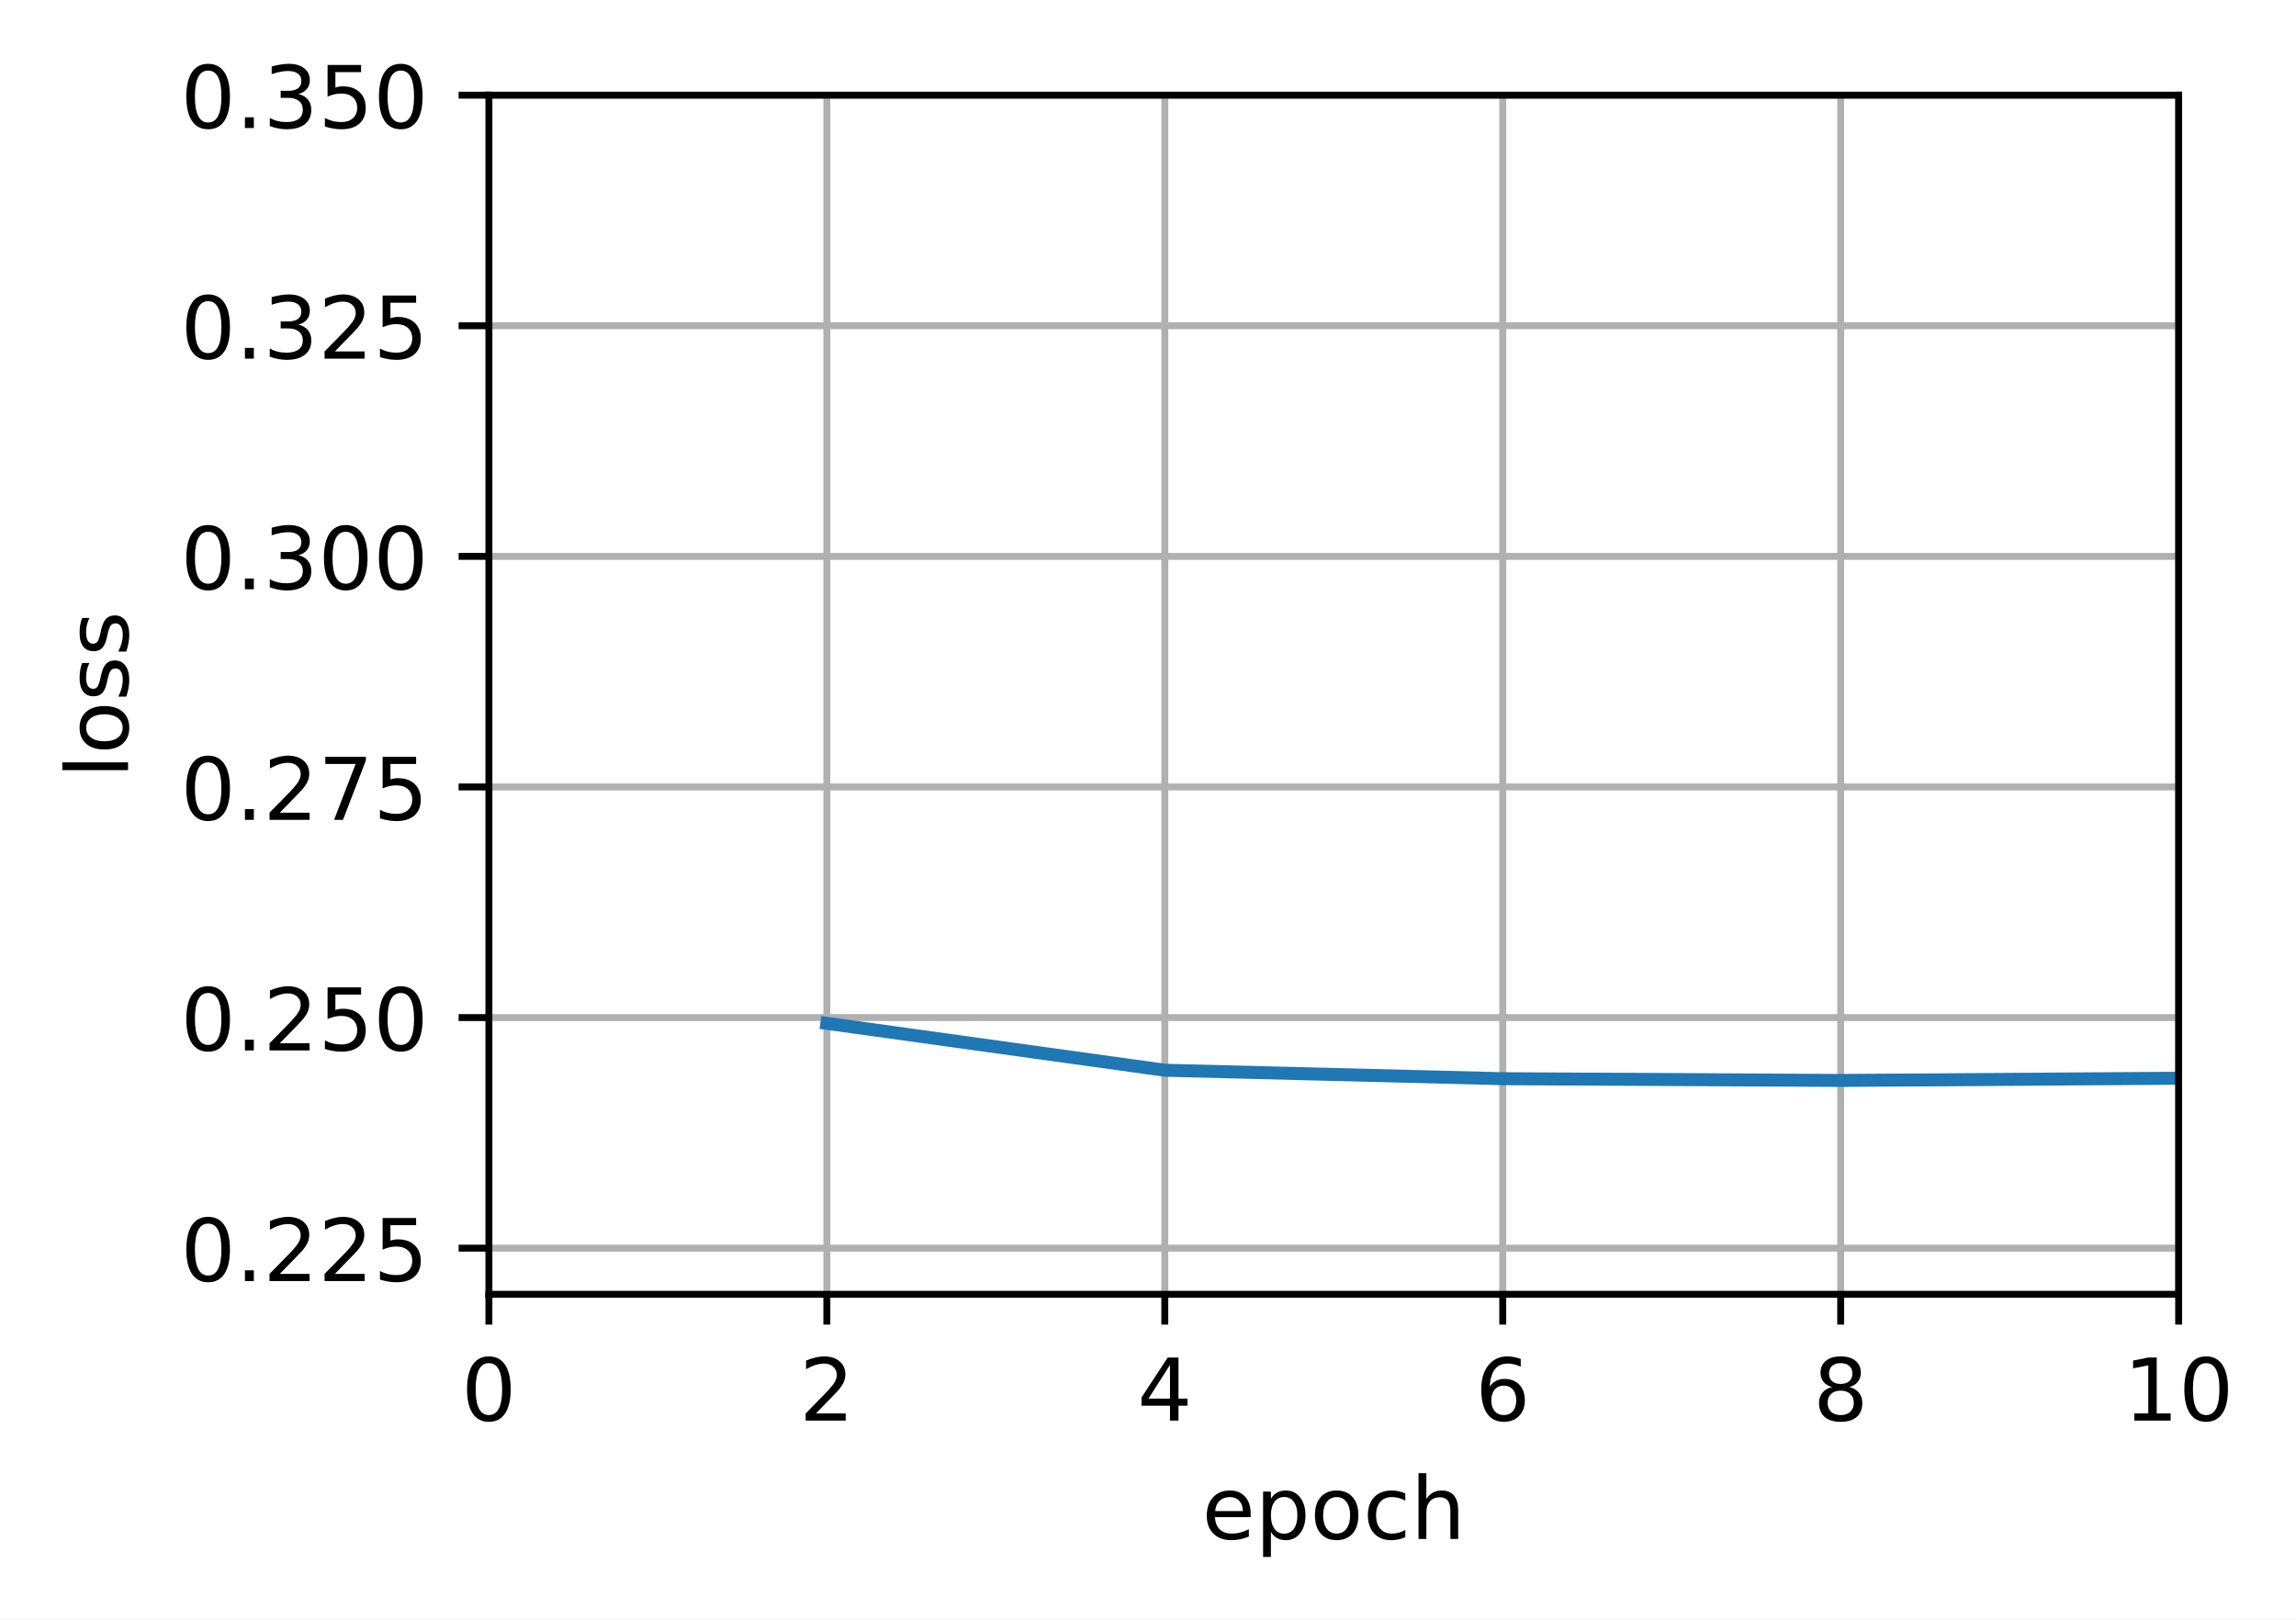
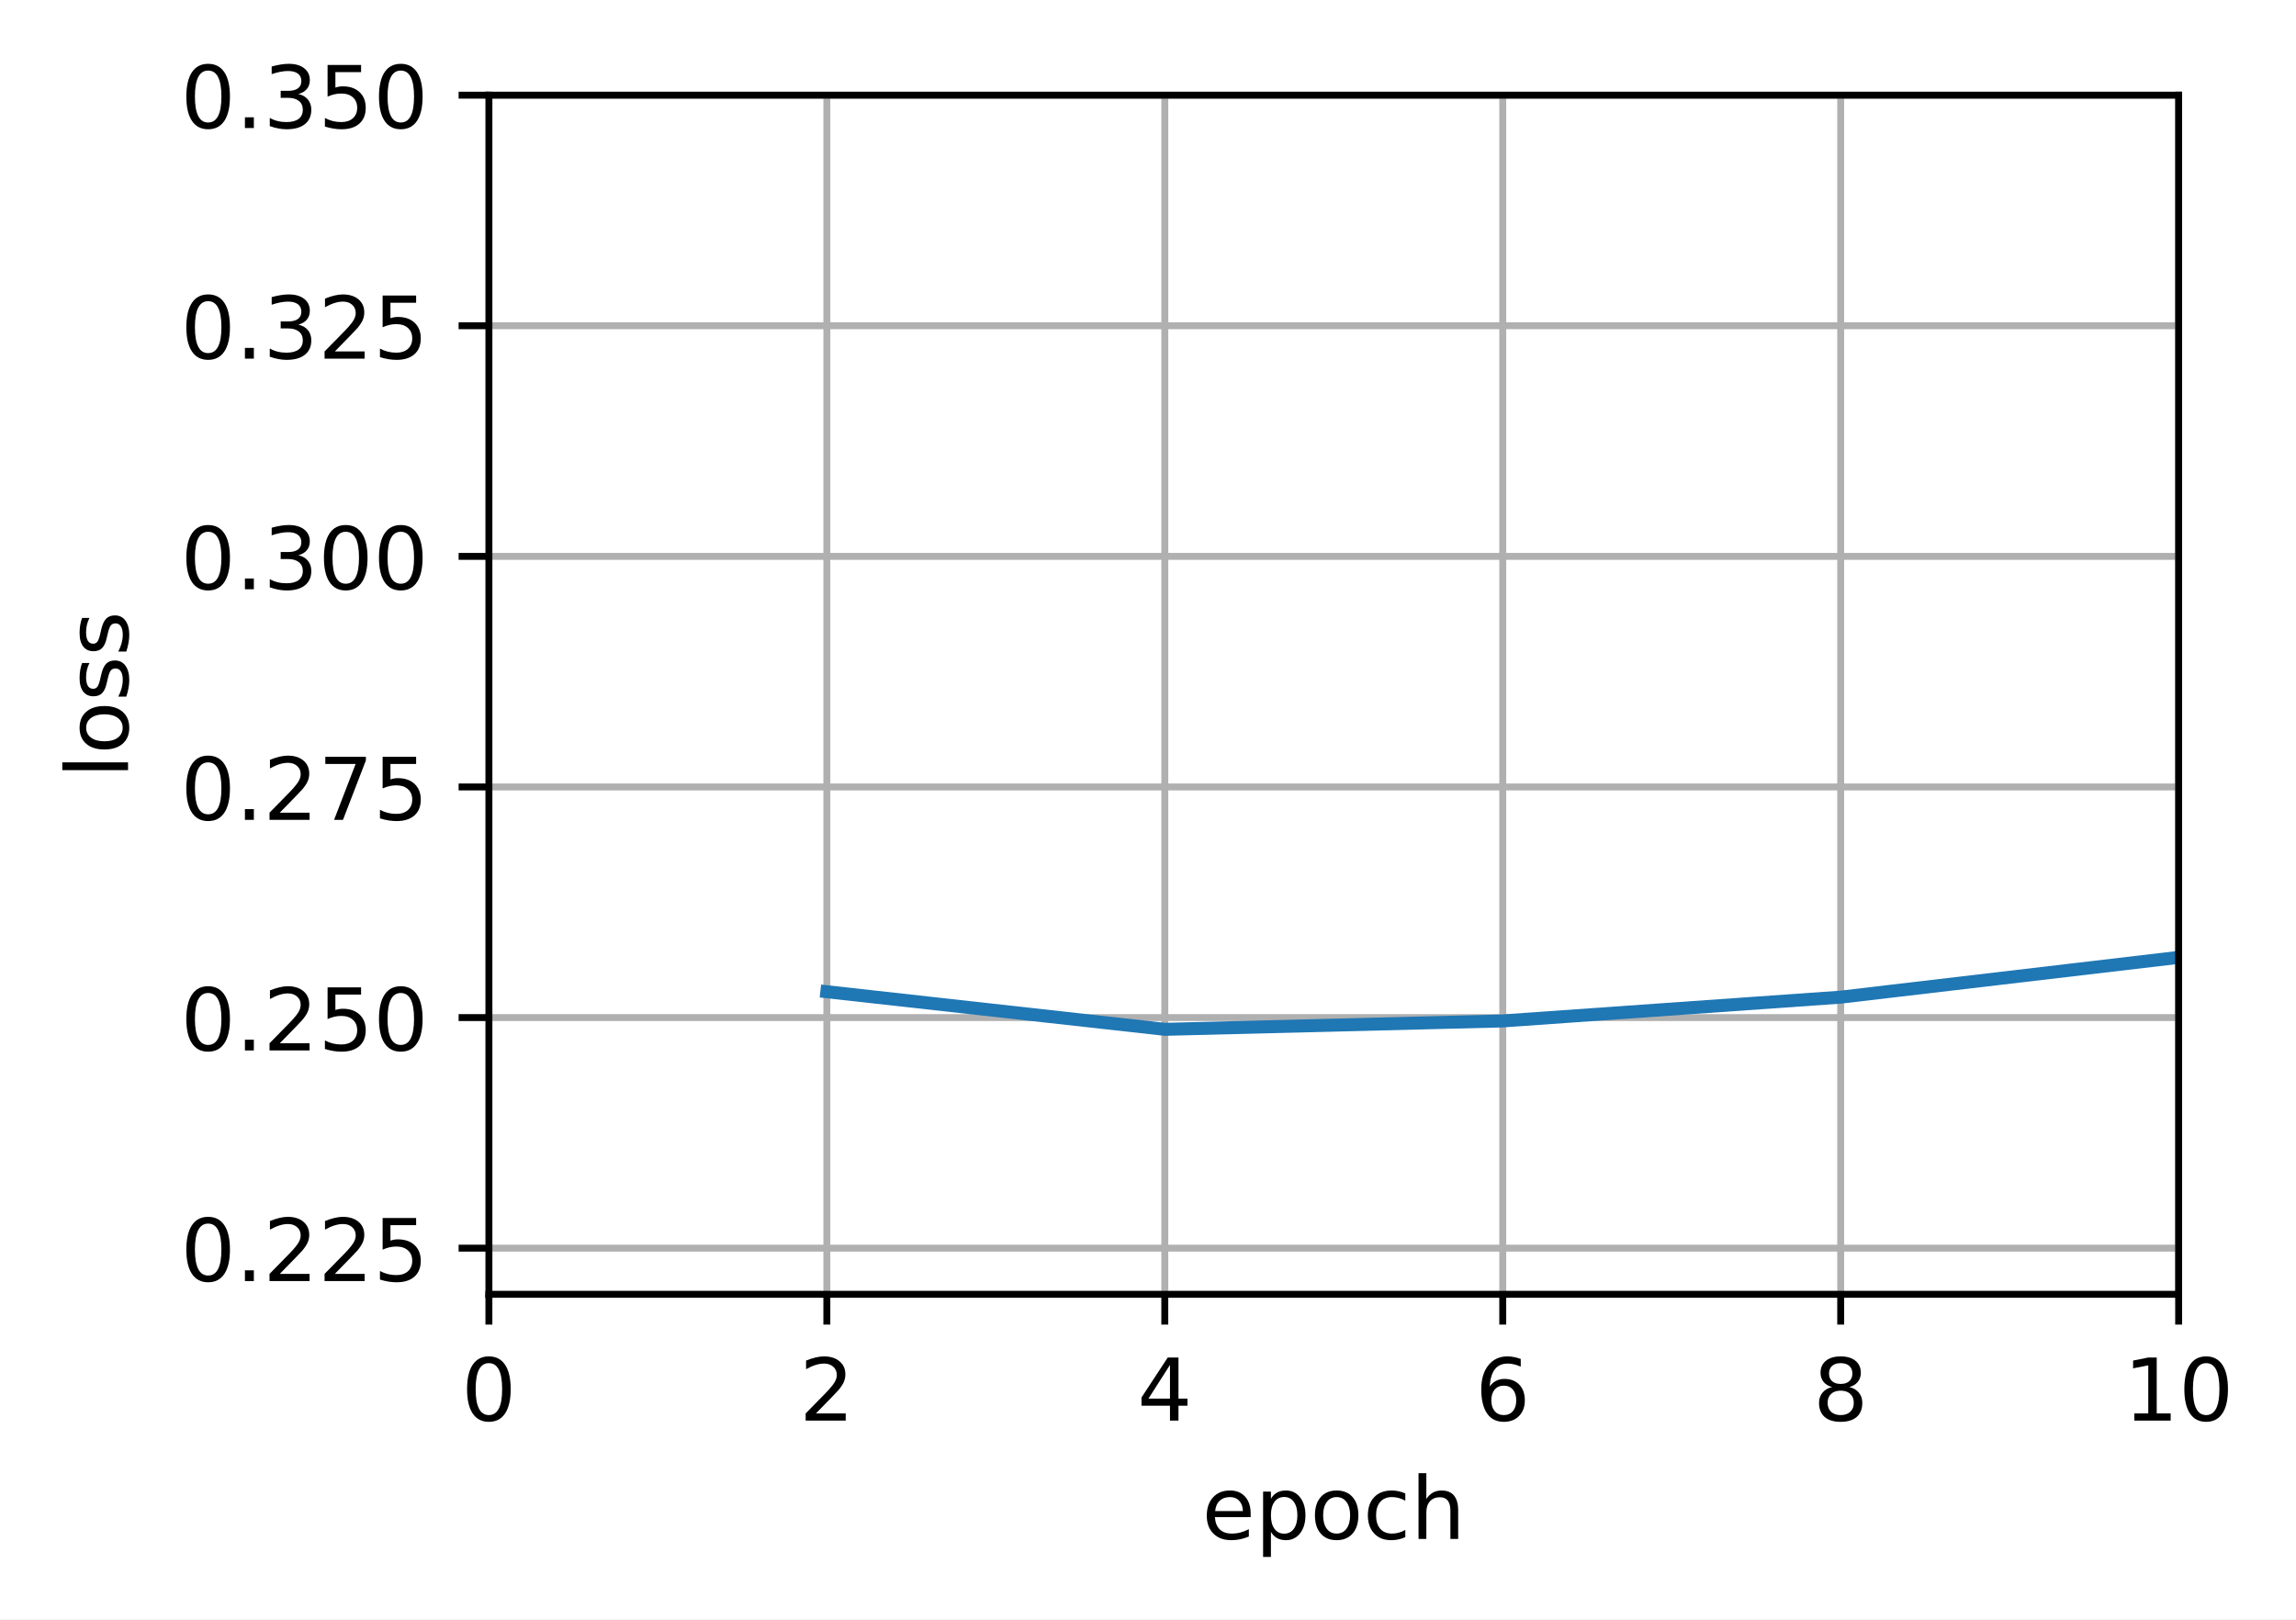
<svg xmlns="http://www.w3.org/2000/svg" xmlns:xlink="http://www.w3.org/1999/xlink" width="265.369pt" height="187.155pt" viewBox="0 0 265.369 187.155" version="1.1">
  <defs>
    <style type="text/css">*{stroke-linejoin: round; stroke-linecap: butt}</style>
  </defs>
  <g id="figure_1">
    <g id="patch_1">
      <path d="M -0 187.155  L 265.369 187.155  L 265.369 -0  L -0 -0  z " style="fill: #ffffff" />
    </g>
    <g id="axes_1">
      <g id="patch_2">
        <path d="M 56.506 149.599  L 251.806 149.599  L 251.806 10.999  L 56.506 10.999  z " style="fill: #ffffff" />
      </g>
      <g id="matplotlib.axis_1">
        <g id="xtick_1">
          <g id="line2d_1">
-             <path d="M 56.506 149.599  L 56.506 10.999  " clip-path="url(#p209140a55d)" style="fill: none; stroke: #b0b0b0; stroke-width: 0.8; stroke-linecap: square" />
+             <path d="M 56.506 149.599  L 56.506 10.999  " clip-path="url(#p666cf7b7aa)" style="fill: none; stroke: #b0b0b0; stroke-width: 0.8; stroke-linecap: square" />
          </g>
          <g id="line2d_2">
            <defs>
-               <path id="mf3496a4bae" d="M 0 0  L 0 3.5  " style="stroke: #000000; stroke-width: 0.8" />
+               <path id="m86f810849b" d="M 0 0  L 0 3.5  " style="stroke: #000000; stroke-width: 0.8" />
            </defs>
            <g>
-               <use xlink:href="#mf3496a4bae" x="56.506" y="149.599" style="stroke: #000000; stroke-width: 0.8" />
+               <use xlink:href="#m86f810849b" x="56.506" y="149.599" style="stroke: #000000; stroke-width: 0.8" />
            </g>
          </g>
          <g id="text_1">
            <g transform="translate(53.325 164.1977) scale(0.1 -0.1)">
              <defs>
                <path id="DejaVuSans-30" d="M 2034 4250  Q 1547 4250 1301 3770  Q 1056 3291 1056 2328  Q 1056 1369 1301 889  Q 1547 409 2034 409  Q 2525 409 2770 889  Q 3016 1369 3016 2328  Q 3016 3291 2770 3770  Q 2525 4250 2034 4250  z M 2034 4750  Q 2819 4750 3233 4129  Q 3647 3509 3647 2328  Q 3647 1150 3233 529  Q 2819 -91 2034 -91  Q 1250 -91 836 529  Q 422 1150 422 2328  Q 422 3509 836 4129  Q 1250 4750 2034 4750  z " transform="scale(0.015625)" />
              </defs>
              <use xlink:href="#DejaVuSans-30" />
            </g>
          </g>
        </g>
        <g id="xtick_2">
          <g id="line2d_3">
-             <path d="M 95.566 149.599  L 95.566 10.999  " clip-path="url(#p209140a55d)" style="fill: none; stroke: #b0b0b0; stroke-width: 0.8; stroke-linecap: square" />
+             <path d="M 95.566 149.599  L 95.566 10.999  " clip-path="url(#p666cf7b7aa)" style="fill: none; stroke: #b0b0b0; stroke-width: 0.8; stroke-linecap: square" />
          </g>
          <g id="line2d_4">
            <g>
-               <use xlink:href="#mf3496a4bae" x="95.566" y="149.599" style="stroke: #000000; stroke-width: 0.8" />
+               <use xlink:href="#m86f810849b" x="95.566" y="149.599" style="stroke: #000000; stroke-width: 0.8" />
            </g>
          </g>
          <g id="text_2">
            <g transform="translate(92.385 164.1977) scale(0.1 -0.1)">
              <defs>
                <path id="DejaVuSans-32" d="M 1228 531  L 3431 531  L 3431 0  L 469 0  L 469 531  Q 828 903 1448 1529  Q 2069 2156 2228 2338  Q 2531 2678 2651 2914  Q 2772 3150 2772 3378  Q 2772 3750 2511 3984  Q 2250 4219 1831 4219  Q 1534 4219 1204 4116  Q 875 4013 500 3803  L 500 4441  Q 881 4594 1212 4672  Q 1544 4750 1819 4750  Q 2544 4750 2975 4387  Q 3406 4025 3406 3419  Q 3406 3131 3298 2873  Q 3191 2616 2906 2266  Q 2828 2175 2409 1742  Q 1991 1309 1228 531  z " transform="scale(0.015625)" />
              </defs>
              <use xlink:href="#DejaVuSans-32" />
            </g>
          </g>
        </g>
        <g id="xtick_3">
          <g id="line2d_5">
-             <path d="M 134.626 149.599  L 134.626 10.999  " clip-path="url(#p209140a55d)" style="fill: none; stroke: #b0b0b0; stroke-width: 0.8; stroke-linecap: square" />
+             <path d="M 134.626 149.599  L 134.626 10.999  " clip-path="url(#p666cf7b7aa)" style="fill: none; stroke: #b0b0b0; stroke-width: 0.8; stroke-linecap: square" />
          </g>
          <g id="line2d_6">
            <g>
-               <use xlink:href="#mf3496a4bae" x="134.626" y="149.599" style="stroke: #000000; stroke-width: 0.8" />
+               <use xlink:href="#m86f810849b" x="134.626" y="149.599" style="stroke: #000000; stroke-width: 0.8" />
            </g>
          </g>
          <g id="text_3">
            <g transform="translate(131.445 164.1977) scale(0.1 -0.1)">
              <defs>
                <path id="DejaVuSans-34" d="M 2419 4116  L 825 1625  L 2419 1625  L 2419 4116  z M 2253 4666  L 3047 4666  L 3047 1625  L 3713 1625  L 3713 1100  L 3047 1100  L 3047 0  L 2419 0  L 2419 1100  L 313 1100  L 313 1709  L 2253 4666  z " transform="scale(0.015625)" />
              </defs>
              <use xlink:href="#DejaVuSans-34" />
            </g>
          </g>
        </g>
        <g id="xtick_4">
          <g id="line2d_7">
-             <path d="M 173.686 149.599  L 173.686 10.999  " clip-path="url(#p209140a55d)" style="fill: none; stroke: #b0b0b0; stroke-width: 0.8; stroke-linecap: square" />
+             <path d="M 173.686 149.599  L 173.686 10.999  " clip-path="url(#p666cf7b7aa)" style="fill: none; stroke: #b0b0b0; stroke-width: 0.8; stroke-linecap: square" />
          </g>
          <g id="line2d_8">
            <g>
-               <use xlink:href="#mf3496a4bae" x="173.686" y="149.599" style="stroke: #000000; stroke-width: 0.8" />
+               <use xlink:href="#m86f810849b" x="173.686" y="149.599" style="stroke: #000000; stroke-width: 0.8" />
            </g>
          </g>
          <g id="text_4">
            <g transform="translate(170.505 164.1977) scale(0.1 -0.1)">
              <defs>
                <path id="DejaVuSans-36" d="M 2113 2584  Q 1688 2584 1439 2293  Q 1191 2003 1191 1497  Q 1191 994 1439 701  Q 1688 409 2113 409  Q 2538 409 2786 701  Q 3034 994 3034 1497  Q 3034 2003 2786 2293  Q 2538 2584 2113 2584  z M 3366 4563  L 3366 3988  Q 3128 4100 2886 4159  Q 2644 4219 2406 4219  Q 1781 4219 1451 3797  Q 1122 3375 1075 2522  Q 1259 2794 1537 2939  Q 1816 3084 2150 3084  Q 2853 3084 3261 2657  Q 3669 2231 3669 1497  Q 3669 778 3244 343  Q 2819 -91 2113 -91  Q 1303 -91 875 529  Q 447 1150 447 2328  Q 447 3434 972 4092  Q 1497 4750 2381 4750  Q 2619 4750 2861 4703  Q 3103 4656 3366 4563  z " transform="scale(0.015625)" />
              </defs>
              <use xlink:href="#DejaVuSans-36" />
            </g>
          </g>
        </g>
        <g id="xtick_5">
          <g id="line2d_9">
-             <path d="M 212.746 149.599  L 212.746 10.999  " clip-path="url(#p209140a55d)" style="fill: none; stroke: #b0b0b0; stroke-width: 0.8; stroke-linecap: square" />
+             <path d="M 212.746 149.599  L 212.746 10.999  " clip-path="url(#p666cf7b7aa)" style="fill: none; stroke: #b0b0b0; stroke-width: 0.8; stroke-linecap: square" />
          </g>
          <g id="line2d_10">
            <g>
-               <use xlink:href="#mf3496a4bae" x="212.746" y="149.599" style="stroke: #000000; stroke-width: 0.8" />
+               <use xlink:href="#m86f810849b" x="212.746" y="149.599" style="stroke: #000000; stroke-width: 0.8" />
            </g>
          </g>
          <g id="text_5">
            <g transform="translate(209.565 164.1977) scale(0.1 -0.1)">
              <defs>
                <path id="DejaVuSans-38" d="M 2034 2216  Q 1584 2216 1326 1975  Q 1069 1734 1069 1313  Q 1069 891 1326 650  Q 1584 409 2034 409  Q 2484 409 2743 651  Q 3003 894 3003 1313  Q 3003 1734 2745 1975  Q 2488 2216 2034 2216  z M 1403 2484  Q 997 2584 770 2862  Q 544 3141 544 3541  Q 544 4100 942 4425  Q 1341 4750 2034 4750  Q 2731 4750 3128 4425  Q 3525 4100 3525 3541  Q 3525 3141 3298 2862  Q 3072 2584 2669 2484  Q 3125 2378 3379 2068  Q 3634 1759 3634 1313  Q 3634 634 3220 271  Q 2806 -91 2034 -91  Q 1263 -91 848 271  Q 434 634 434 1313  Q 434 1759 690 2068  Q 947 2378 1403 2484  z M 1172 3481  Q 1172 3119 1398 2916  Q 1625 2713 2034 2713  Q 2441 2713 2670 2916  Q 2900 3119 2900 3481  Q 2900 3844 2670 4047  Q 2441 4250 2034 4250  Q 1625 4250 1398 4047  Q 1172 3844 1172 3481  z " transform="scale(0.015625)" />
              </defs>
              <use xlink:href="#DejaVuSans-38" />
            </g>
          </g>
        </g>
        <g id="xtick_6">
          <g id="line2d_11">
-             <path d="M 251.806 149.599  L 251.806 10.999  " clip-path="url(#p209140a55d)" style="fill: none; stroke: #b0b0b0; stroke-width: 0.8; stroke-linecap: square" />
+             <path d="M 251.806 149.599  L 251.806 10.999  " clip-path="url(#p666cf7b7aa)" style="fill: none; stroke: #b0b0b0; stroke-width: 0.8; stroke-linecap: square" />
          </g>
          <g id="line2d_12">
            <g>
-               <use xlink:href="#mf3496a4bae" x="251.806" y="149.599" style="stroke: #000000; stroke-width: 0.8" />
+               <use xlink:href="#m86f810849b" x="251.806" y="149.599" style="stroke: #000000; stroke-width: 0.8" />
            </g>
          </g>
          <g id="text_6">
            <g transform="translate(245.4437 164.1977) scale(0.1 -0.1)">
              <defs>
                <path id="DejaVuSans-31" d="M 794 531  L 1825 531  L 1825 4091  L 703 3866  L 703 4441  L 1819 4666  L 2450 4666  L 2450 531  L 3481 531  L 3481 0  L 794 0  L 794 531  z " transform="scale(0.015625)" />
              </defs>
              <use xlink:href="#DejaVuSans-31" />
              <use xlink:href="#DejaVuSans-30" x="63.623" />
            </g>
          </g>
        </g>
        <g id="text_7">
          <g transform="translate(138.9281 177.8758) scale(0.1 -0.1)">
            <defs>
              <path id="DejaVuSans-65" d="M 3597 1894  L 3597 1613  L 953 1613  Q 991 1019 1311 708  Q 1631 397 2203 397  Q 2534 397 2845 478  Q 3156 559 3463 722  L 3463 178  Q 3153 47 2828 -22  Q 2503 -91 2169 -91  Q 1331 -91 842 396  Q 353 884 353 1716  Q 353 2575 817 3079  Q 1281 3584 2069 3584  Q 2775 3584 3186 3129  Q 3597 2675 3597 1894  z M 3022 2063  Q 3016 2534 2758 2815  Q 2500 3097 2075 3097  Q 1594 3097 1305 2825  Q 1016 2553 972 2059  L 3022 2063  z " transform="scale(0.015625)" />
              <path id="DejaVuSans-70" d="M 1159 525  L 1159 -1331  L 581 -1331  L 581 3500  L 1159 3500  L 1159 2969  Q 1341 3281 1617 3432  Q 1894 3584 2278 3584  Q 2916 3584 3314 3078  Q 3713 2572 3713 1747  Q 3713 922 3314 415  Q 2916 -91 2278 -91  Q 1894 -91 1617 61  Q 1341 213 1159 525  z M 3116 1747  Q 3116 2381 2855 2742  Q 2594 3103 2138 3103  Q 1681 3103 1420 2742  Q 1159 2381 1159 1747  Q 1159 1113 1420 752  Q 1681 391 2138 391  Q 2594 391 2855 752  Q 3116 1113 3116 1747  z " transform="scale(0.015625)" />
              <path id="DejaVuSans-6f" d="M 1959 3097  Q 1497 3097 1228 2736  Q 959 2375 959 1747  Q 959 1119 1226 758  Q 1494 397 1959 397  Q 2419 397 2687 759  Q 2956 1122 2956 1747  Q 2956 2369 2687 2733  Q 2419 3097 1959 3097  z M 1959 3584  Q 2709 3584 3137 3096  Q 3566 2609 3566 1747  Q 3566 888 3137 398  Q 2709 -91 1959 -91  Q 1206 -91 779 398  Q 353 888 353 1747  Q 353 2609 779 3096  Q 1206 3584 1959 3584  z " transform="scale(0.015625)" />
              <path id="DejaVuSans-63" d="M 3122 3366  L 3122 2828  Q 2878 2963 2633 3030  Q 2388 3097 2138 3097  Q 1578 3097 1268 2742  Q 959 2388 959 1747  Q 959 1106 1268 751  Q 1578 397 2138 397  Q 2388 397 2633 464  Q 2878 531 3122 666  L 3122 134  Q 2881 22 2623 -34  Q 2366 -91 2075 -91  Q 1284 -91 818 406  Q 353 903 353 1747  Q 353 2603 823 3093  Q 1294 3584 2113 3584  Q 2378 3584 2631 3529  Q 2884 3475 3122 3366  z " transform="scale(0.015625)" />
              <path id="DejaVuSans-68" d="M 3513 2113  L 3513 0  L 2938 0  L 2938 2094  Q 2938 2591 2744 2837  Q 2550 3084 2163 3084  Q 1697 3084 1428 2787  Q 1159 2491 1159 1978  L 1159 0  L 581 0  L 581 4863  L 1159 4863  L 1159 2956  Q 1366 3272 1645 3428  Q 1925 3584 2291 3584  Q 2894 3584 3203 3211  Q 3513 2838 3513 2113  z " transform="scale(0.015625)" />
            </defs>
            <use xlink:href="#DejaVuSans-65" />
            <use xlink:href="#DejaVuSans-70" x="61.523" />
            <use xlink:href="#DejaVuSans-6f" x="125" />
            <use xlink:href="#DejaVuSans-63" x="186.182" />
            <use xlink:href="#DejaVuSans-68" x="241.162" />
          </g>
        </g>
      </g>
      <g id="matplotlib.axis_2">
        <g id="ytick_1">
          <g id="line2d_13">
-             <path d="M 56.506 144.268  L 251.806 144.268  " clip-path="url(#p209140a55d)" style="fill: none; stroke: #b0b0b0; stroke-width: 0.8; stroke-linecap: square" />
+             <path d="M 56.506 144.268  L 251.806 144.268  " clip-path="url(#p666cf7b7aa)" style="fill: none; stroke: #b0b0b0; stroke-width: 0.8; stroke-linecap: square" />
          </g>
          <g id="line2d_14">
            <defs>
-               <path id="mc311a58e04" d="M 0 0  L -3.5 0  " style="stroke: #000000; stroke-width: 0.8" />
+               <path id="m0330eef036" d="M 0 0  L -3.5 0  " style="stroke: #000000; stroke-width: 0.8" />
            </defs>
            <g>
-               <use xlink:href="#mc311a58e04" x="56.506" y="144.268" style="stroke: #000000; stroke-width: 0.8" />
+               <use xlink:href="#m0330eef036" x="56.506" y="144.268" style="stroke: #000000; stroke-width: 0.8" />
            </g>
          </g>
          <g id="text_8">
            <g transform="translate(20.87813 148.0677) scale(0.1 -0.1)">
              <defs>
                <path id="DejaVuSans-2e" d="M 684 794  L 1344 794  L 1344 0  L 684 0  L 684 794  z " transform="scale(0.015625)" />
                <path id="DejaVuSans-35" d="M 691 4666  L 3169 4666  L 3169 4134  L 1269 4134  L 1269 2991  Q 1406 3038 1543 3061  Q 1681 3084 1819 3084  Q 2600 3084 3056 2656  Q 3513 2228 3513 1497  Q 3513 744 3044 326  Q 2575 -91 1722 -91  Q 1428 -91 1123 -41  Q 819 9 494 109  L 494 744  Q 775 591 1075 516  Q 1375 441 1709 441  Q 2250 441 2565 725  Q 2881 1009 2881 1497  Q 2881 1984 2565 2268  Q 2250 2553 1709 2553  Q 1456 2553 1204 2497  Q 953 2441 691 2322  L 691 4666  z " transform="scale(0.015625)" />
              </defs>
              <use xlink:href="#DejaVuSans-30" />
              <use xlink:href="#DejaVuSans-2e" x="63.623" />
              <use xlink:href="#DejaVuSans-32" x="95.41" />
              <use xlink:href="#DejaVuSans-32" x="159.033" />
              <use xlink:href="#DejaVuSans-35" x="222.656" />
            </g>
          </g>
        </g>
        <g id="ytick_2">
          <g id="line2d_15">
-             <path d="M 56.506 117.615  L 251.806 117.615  " clip-path="url(#p209140a55d)" style="fill: none; stroke: #b0b0b0; stroke-width: 0.8; stroke-linecap: square" />
+             <path d="M 56.506 117.615  L 251.806 117.615  " clip-path="url(#p666cf7b7aa)" style="fill: none; stroke: #b0b0b0; stroke-width: 0.8; stroke-linecap: square" />
          </g>
          <g id="line2d_16">
            <g>
-               <use xlink:href="#mc311a58e04" x="56.506" y="117.615" style="stroke: #000000; stroke-width: 0.8" />
+               <use xlink:href="#m0330eef036" x="56.506" y="117.615" style="stroke: #000000; stroke-width: 0.8" />
            </g>
          </g>
          <g id="text_9">
            <g transform="translate(20.87813 121.4138) scale(0.1 -0.1)">
              <use xlink:href="#DejaVuSans-30" />
              <use xlink:href="#DejaVuSans-2e" x="63.623" />
              <use xlink:href="#DejaVuSans-32" x="95.41" />
              <use xlink:href="#DejaVuSans-35" x="159.033" />
              <use xlink:href="#DejaVuSans-30" x="222.656" />
            </g>
          </g>
        </g>
        <g id="ytick_3">
          <g id="line2d_17">
-             <path d="M 56.506 90.961  L 251.806 90.961  " clip-path="url(#p209140a55d)" style="fill: none; stroke: #b0b0b0; stroke-width: 0.8; stroke-linecap: square" />
+             <path d="M 56.506 90.961  L 251.806 90.961  " clip-path="url(#p666cf7b7aa)" style="fill: none; stroke: #b0b0b0; stroke-width: 0.8; stroke-linecap: square" />
          </g>
          <g id="line2d_18">
            <g>
-               <use xlink:href="#mc311a58e04" x="56.506" y="90.961" style="stroke: #000000; stroke-width: 0.8" />
+               <use xlink:href="#m0330eef036" x="56.506" y="90.961" style="stroke: #000000; stroke-width: 0.8" />
            </g>
          </g>
          <g id="text_10">
            <g transform="translate(20.87813 94.75998) scale(0.1 -0.1)">
              <defs>
                <path id="DejaVuSans-37" d="M 525 4666  L 3525 4666  L 3525 4397  L 1831 0  L 1172 0  L 2766 4134  L 525 4134  L 525 4666  z " transform="scale(0.015625)" />
              </defs>
              <use xlink:href="#DejaVuSans-30" />
              <use xlink:href="#DejaVuSans-2e" x="63.623" />
              <use xlink:href="#DejaVuSans-32" x="95.41" />
              <use xlink:href="#DejaVuSans-37" x="159.033" />
              <use xlink:href="#DejaVuSans-35" x="222.656" />
            </g>
          </g>
        </g>
        <g id="ytick_4">
          <g id="line2d_19">
-             <path d="M 56.506 64.307  L 251.806 64.307  " clip-path="url(#p209140a55d)" style="fill: none; stroke: #b0b0b0; stroke-width: 0.8; stroke-linecap: square" />
+             <path d="M 56.506 64.307  L 251.806 64.307  " clip-path="url(#p666cf7b7aa)" style="fill: none; stroke: #b0b0b0; stroke-width: 0.8; stroke-linecap: square" />
          </g>
          <g id="line2d_20">
            <g>
-               <use xlink:href="#mc311a58e04" x="56.506" y="64.307" style="stroke: #000000; stroke-width: 0.8" />
+               <use xlink:href="#m0330eef036" x="56.506" y="64.307" style="stroke: #000000; stroke-width: 0.8" />
            </g>
          </g>
          <g id="text_11">
            <g transform="translate(20.87813 68.10613) scale(0.1 -0.1)">
              <defs>
                <path id="DejaVuSans-33" d="M 2597 2516  Q 3050 2419 3304 2112  Q 3559 1806 3559 1356  Q 3559 666 3084 287  Q 2609 -91 1734 -91  Q 1441 -91 1130 -33  Q 819 25 488 141  L 488 750  Q 750 597 1062 519  Q 1375 441 1716 441  Q 2309 441 2620 675  Q 2931 909 2931 1356  Q 2931 1769 2642 2001  Q 2353 2234 1838 2234  L 1294 2234  L 1294 2753  L 1863 2753  Q 2328 2753 2575 2939  Q 2822 3125 2822 3475  Q 2822 3834 2567 4026  Q 2313 4219 1838 4219  Q 1578 4219 1281 4162  Q 984 4106 628 3988  L 628 4550  Q 988 4650 1302 4700  Q 1616 4750 1894 4750  Q 2613 4750 3031 4423  Q 3450 4097 3450 3541  Q 3450 3153 3228 2886  Q 3006 2619 2597 2516  z " transform="scale(0.015625)" />
              </defs>
              <use xlink:href="#DejaVuSans-30" />
              <use xlink:href="#DejaVuSans-2e" x="63.623" />
              <use xlink:href="#DejaVuSans-33" x="95.41" />
              <use xlink:href="#DejaVuSans-30" x="159.033" />
              <use xlink:href="#DejaVuSans-30" x="222.656" />
            </g>
          </g>
        </g>
        <g id="ytick_5">
          <g id="line2d_21">
-             <path d="M 56.506 37.653  L 251.806 37.653  " clip-path="url(#p209140a55d)" style="fill: none; stroke: #b0b0b0; stroke-width: 0.8; stroke-linecap: square" />
+             <path d="M 56.506 37.653  L 251.806 37.653  " clip-path="url(#p666cf7b7aa)" style="fill: none; stroke: #b0b0b0; stroke-width: 0.8; stroke-linecap: square" />
          </g>
          <g id="line2d_22">
            <g>
-               <use xlink:href="#mc311a58e04" x="56.506" y="37.653" style="stroke: #000000; stroke-width: 0.8" />
+               <use xlink:href="#m0330eef036" x="56.506" y="37.653" style="stroke: #000000; stroke-width: 0.8" />
            </g>
          </g>
          <g id="text_12">
            <g transform="translate(20.87813 41.45228) scale(0.1 -0.1)">
              <use xlink:href="#DejaVuSans-30" />
              <use xlink:href="#DejaVuSans-2e" x="63.623" />
              <use xlink:href="#DejaVuSans-33" x="95.41" />
              <use xlink:href="#DejaVuSans-32" x="159.033" />
              <use xlink:href="#DejaVuSans-35" x="222.656" />
            </g>
          </g>
        </g>
        <g id="ytick_6">
          <g id="line2d_23">
-             <path d="M 56.506 10.999  L 251.806 10.999  " clip-path="url(#p209140a55d)" style="fill: none; stroke: #b0b0b0; stroke-width: 0.8; stroke-linecap: square" />
+             <path d="M 56.506 10.999  L 251.806 10.999  " clip-path="url(#p666cf7b7aa)" style="fill: none; stroke: #b0b0b0; stroke-width: 0.8; stroke-linecap: square" />
          </g>
          <g id="line2d_24">
            <g>
-               <use xlink:href="#mc311a58e04" x="56.506" y="10.999" style="stroke: #000000; stroke-width: 0.8" />
+               <use xlink:href="#m0330eef036" x="56.506" y="10.999" style="stroke: #000000; stroke-width: 0.8" />
            </g>
          </g>
          <g id="text_13">
            <g transform="translate(20.87813 14.79844) scale(0.1 -0.1)">
              <use xlink:href="#DejaVuSans-30" />
              <use xlink:href="#DejaVuSans-2e" x="63.623" />
              <use xlink:href="#DejaVuSans-33" x="95.41" />
              <use xlink:href="#DejaVuSans-35" x="159.033" />
              <use xlink:href="#DejaVuSans-30" x="222.656" />
            </g>
          </g>
        </g>
        <g id="text_14">
          <g transform="translate(14.79844 89.95703) rotate(-90) scale(0.1 -0.1)">
            <defs>
              <path id="DejaVuSans-6c" d="M 603 4863  L 1178 4863  L 1178 0  L 603 0  L 603 4863  z " transform="scale(0.015625)" />
              <path id="DejaVuSans-73" d="M 2834 3397  L 2834 2853  Q 2591 2978 2328 3040  Q 2066 3103 1784 3103  Q 1356 3103 1142 2972  Q 928 2841 928 2578  Q 928 2378 1081 2264  Q 1234 2150 1697 2047  L 1894 2003  Q 2506 1872 2764 1633  Q 3022 1394 3022 966  Q 3022 478 2636 193  Q 2250 -91 1575 -91  Q 1294 -91 989 -36  Q 684 19 347 128  L 347 722  Q 666 556 975 473  Q 1284 391 1588 391  Q 1994 391 2212 530  Q 2431 669 2431 922  Q 2431 1156 2273 1281  Q 2116 1406 1581 1522  L 1381 1569  Q 847 1681 609 1914  Q 372 2147 372 2553  Q 372 3047 722 3315  Q 1072 3584 1716 3584  Q 2034 3584 2315 3537  Q 2597 3491 2834 3397  z " transform="scale(0.015625)" />
            </defs>
            <use xlink:href="#DejaVuSans-6c" />
            <use xlink:href="#DejaVuSans-6f" x="27.783" />
            <use xlink:href="#DejaVuSans-73" x="88.965" />
            <use xlink:href="#DejaVuSans-73" x="141.064" />
          </g>
        </g>
      </g>
      <g id="line2d_25">
-         <path d="M 95.566 118.28  L 134.626 123.702  L 173.686 124.68  L 212.746 124.881  L 251.806 124.628  " clip-path="url(#p209140a55d)" style="fill: none; stroke: #1f77b4; stroke-width: 1.5; stroke-linecap: square" />
+         <path d="M 95.566 114.627  L 134.626 118.973  L 173.686 118.002  L 212.746 115.253  L 251.806 110.655  " clip-path="url(#p666cf7b7aa)" style="fill: none; stroke: #1f77b4; stroke-width: 1.5; stroke-linecap: square" />
      </g>
      <g id="patch_3">
        <path d="M 56.506 149.599  L 56.506 10.999  " style="fill: none; stroke: #000000; stroke-width: 0.8; stroke-linejoin: miter; stroke-linecap: square" />
      </g>
      <g id="patch_4">
        <path d="M 251.806 149.599  L 251.806 10.999  " style="fill: none; stroke: #000000; stroke-width: 0.8; stroke-linejoin: miter; stroke-linecap: square" />
      </g>
      <g id="patch_5">
        <path d="M 56.506 149.599  L 251.806 149.599  " style="fill: none; stroke: #000000; stroke-width: 0.8; stroke-linejoin: miter; stroke-linecap: square" />
      </g>
      <g id="patch_6">
        <path d="M 56.506 10.999  L 251.806 10.999  " style="fill: none; stroke: #000000; stroke-width: 0.8; stroke-linejoin: miter; stroke-linecap: square" />
      </g>
    </g>
  </g>
  <defs>
-     <clipPath id="p209140a55d">
+     <clipPath id="p666cf7b7aa">
      <rect x="56.506" y="10.999" width="195.3" height="138.6" />
    </clipPath>
  </defs>
</svg>
